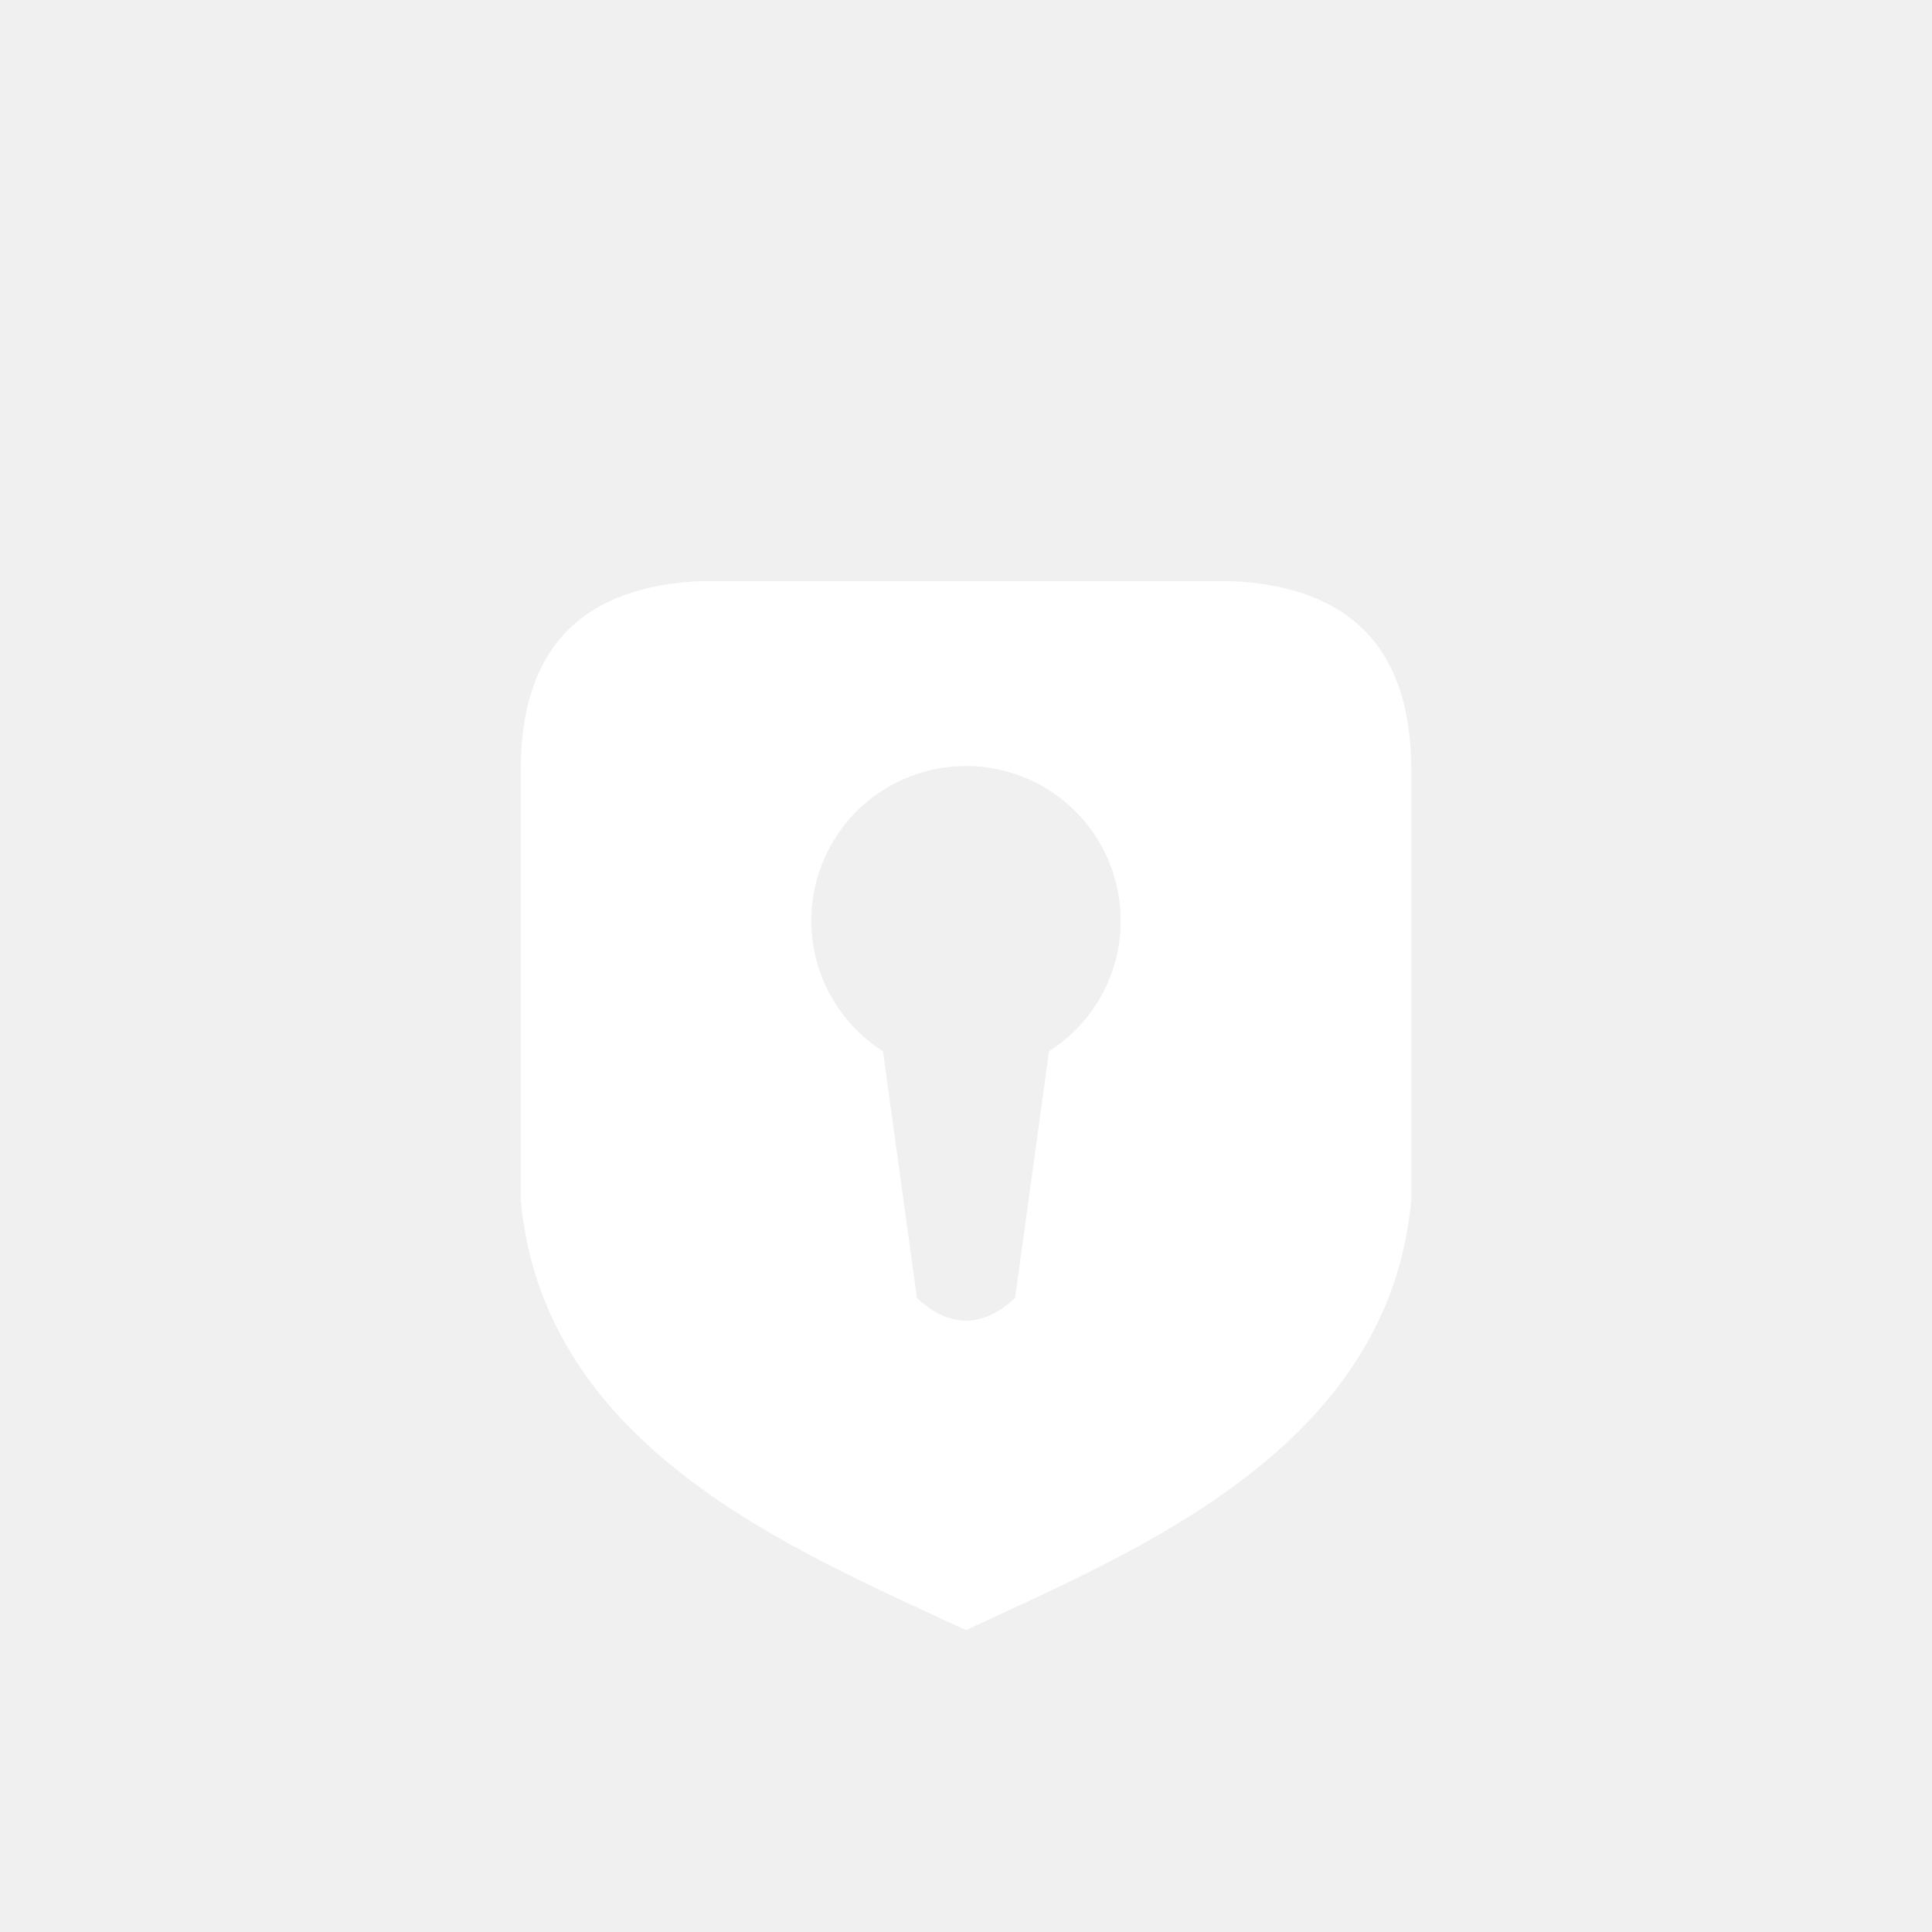
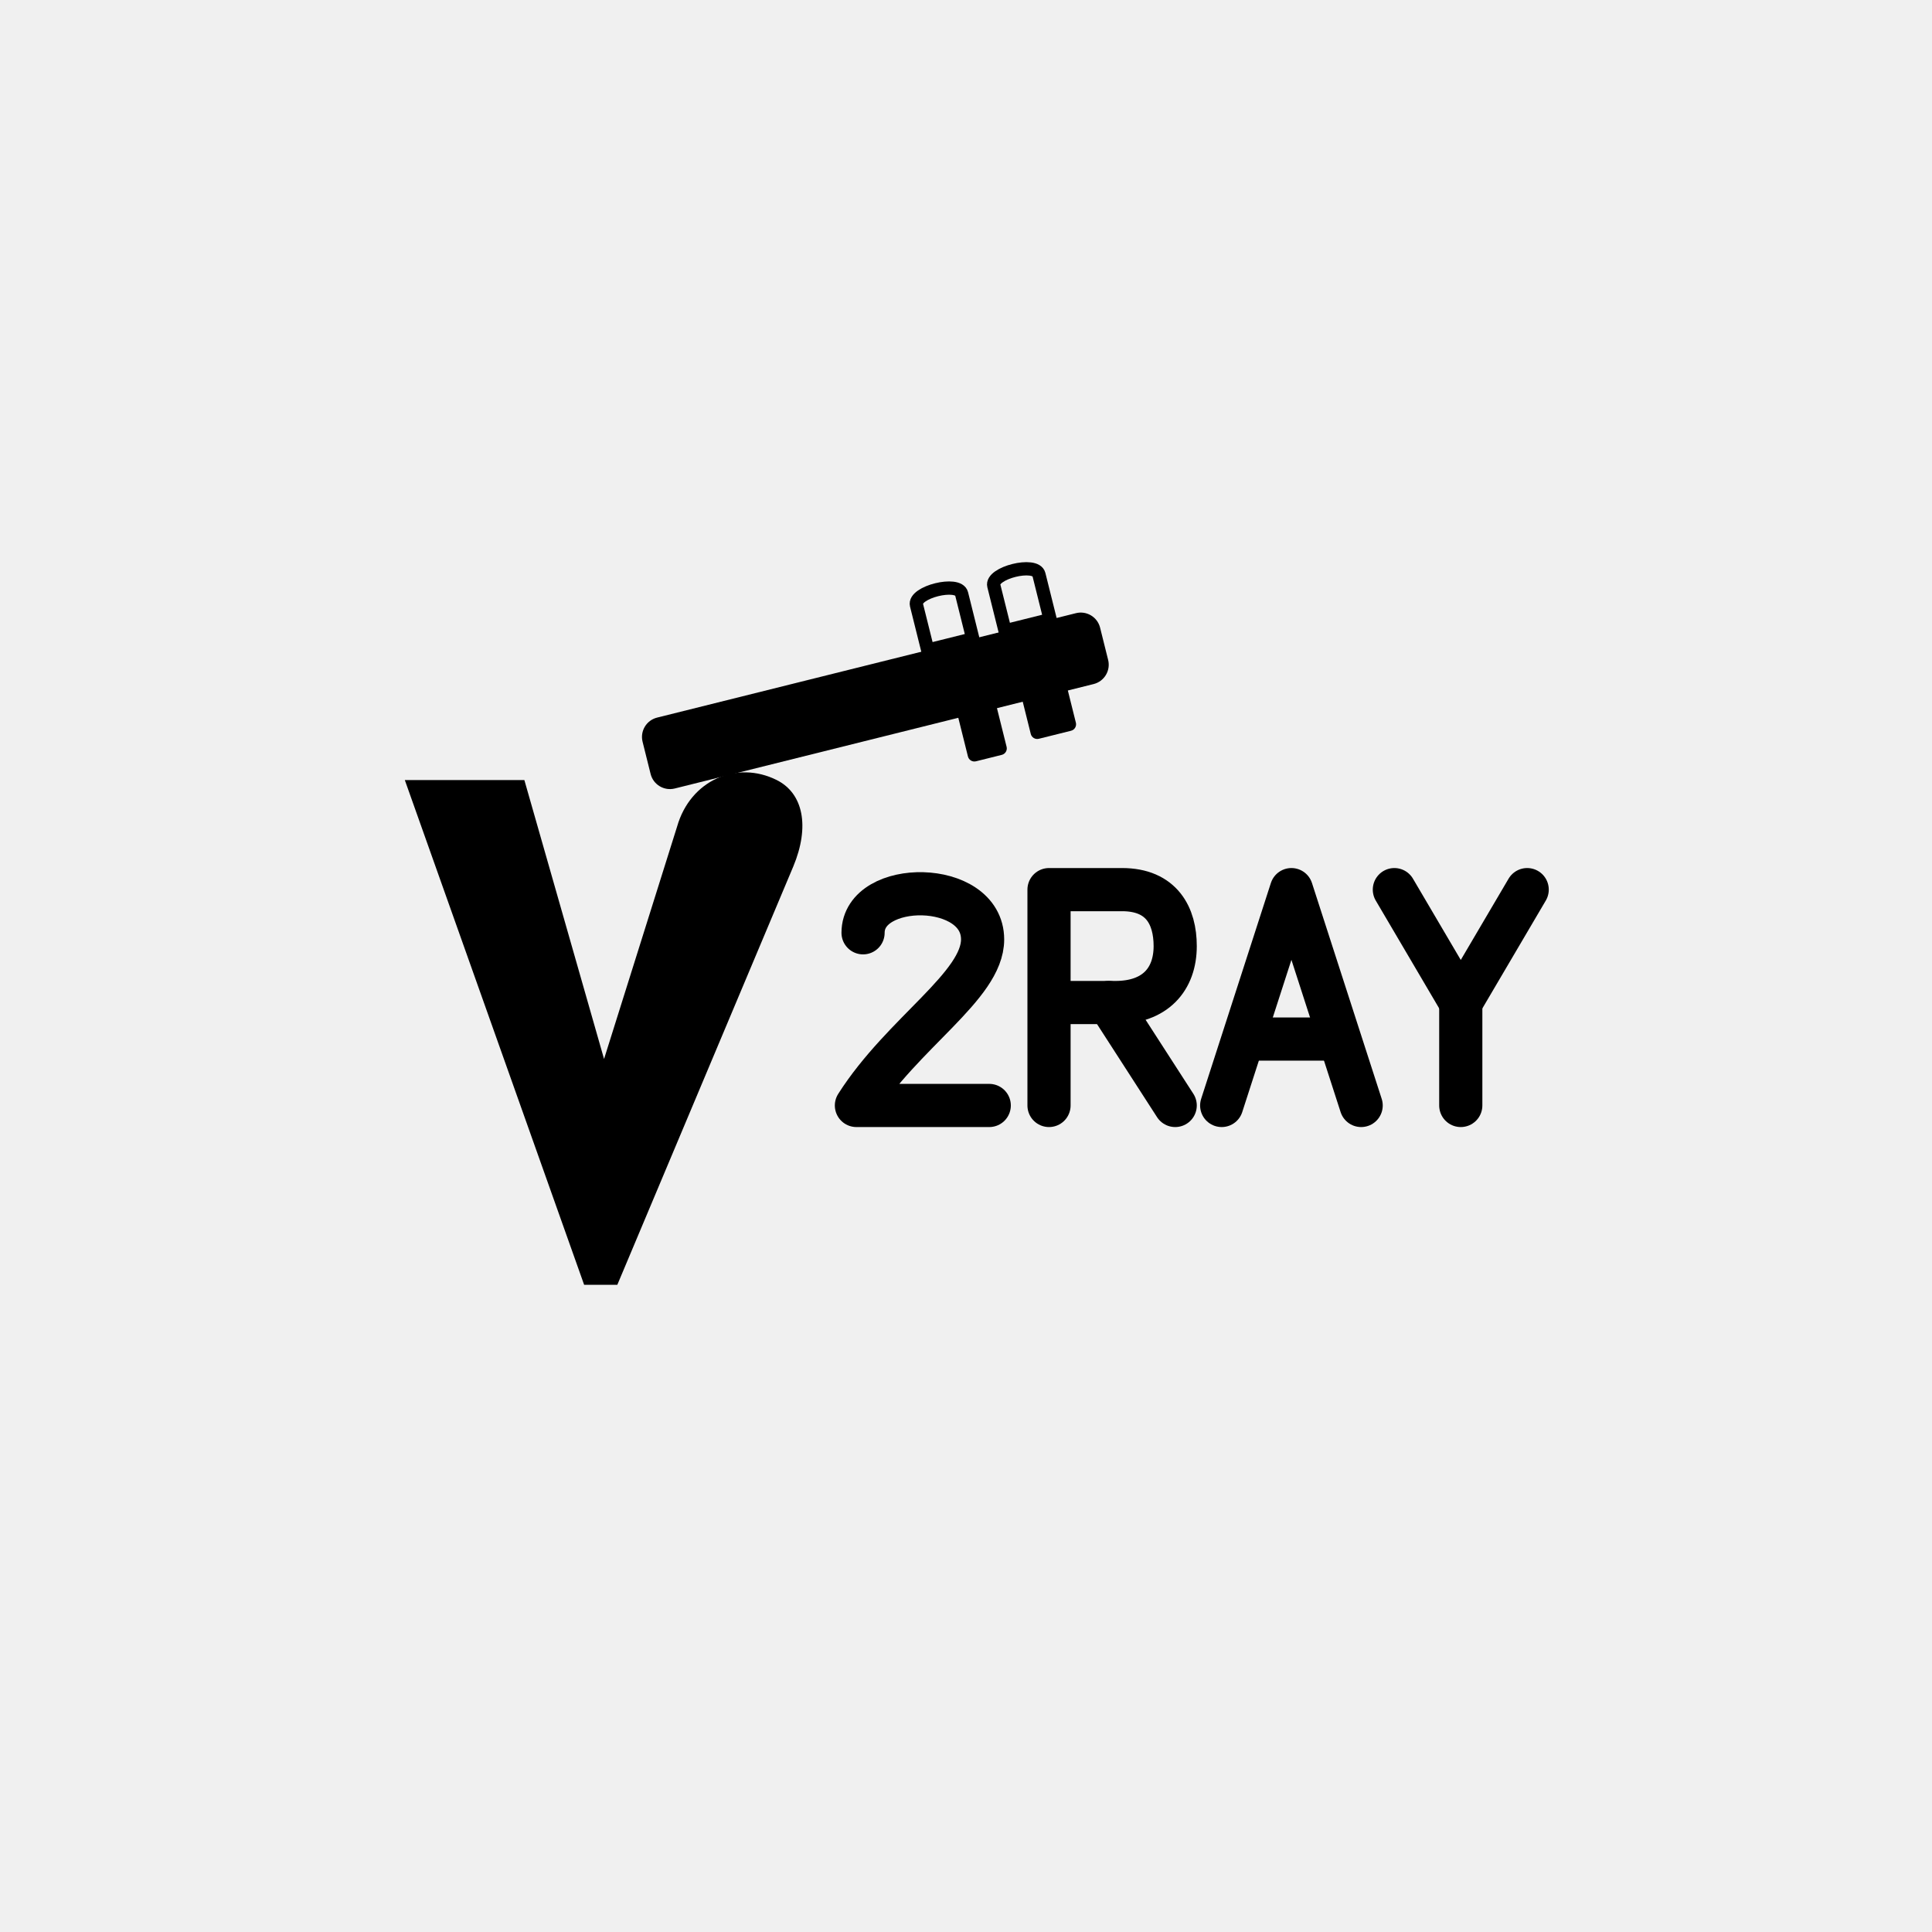
- <svg xmlns="http://www.w3.org/2000/svg" viewBox="0 0 512 512">
-   <path fill-rule="evenodd" d="M256 432C301 411 368 384 374 318L374 204Q374 156 326 154L186 154Q138 156 138 204L138 318C144 384 211 411 256 432ZM234 278.6A41 41 0 1 1 278 278.6L269 344Q256 356 243 344Z" fill="#FFFFFF" />
+ <svg xmlns="http://www.w3.org/2000/svg" viewBox="0 0 512 512" width="512" height="512">
+   <g transform="translate(256 256) scale(0.88) translate(-273 -260)">
+     <g transform="rotate(-14, 195, 200)">
+       <rect x="178" y="182" width="142" height="22" rx="6" fill="#000000" />
+       <rect x="272" y="202" width="12" height="16" rx="2" fill="#000000" />
+       <rect x="292" y="202" width="14" height="14" rx="2" fill="#000000" />
+       <path d="M268 182 L268 168 C268 164 282 164 282 168 L282 182 Z" fill="none" stroke="#000000" stroke-width="4" />
+       <path d="M292 182 L292 168 C292 164 306 164 306 168 L306 182 Z" fill="none" stroke="#000000" stroke-width="4" />
+     </g>
+     <path d="M104 204 L140 204 L164 288 L186 218 C190 204 204 198 216 204 C224 208 226 218 221 230 L168 356 L158 356 L104 204 Z" fill="#000000" />
+     <g fill="none" stroke="#000000" stroke-width="13" stroke-linecap="round" stroke-linejoin="round">
+       <path d="M242 250 C242 234 278 234 278 252 C278 266 254 280 240 302 L280 302" />
+       <path d="M298 302 L298 237 L320 237 C332 237 336 245 336 254 C336 264 330 271 318 271 L298 271" />
+       <path d="M316 271 L336 302" />
+       <path d="M350 302 L371 237 L392 302" />
+       <path d="M358 282 L384 282" />
+       <path d="M402 237 L422 271 L442 237" />
+       <path d="M422 271 L422 302" />
+     </g>
+   </g>
</svg>
